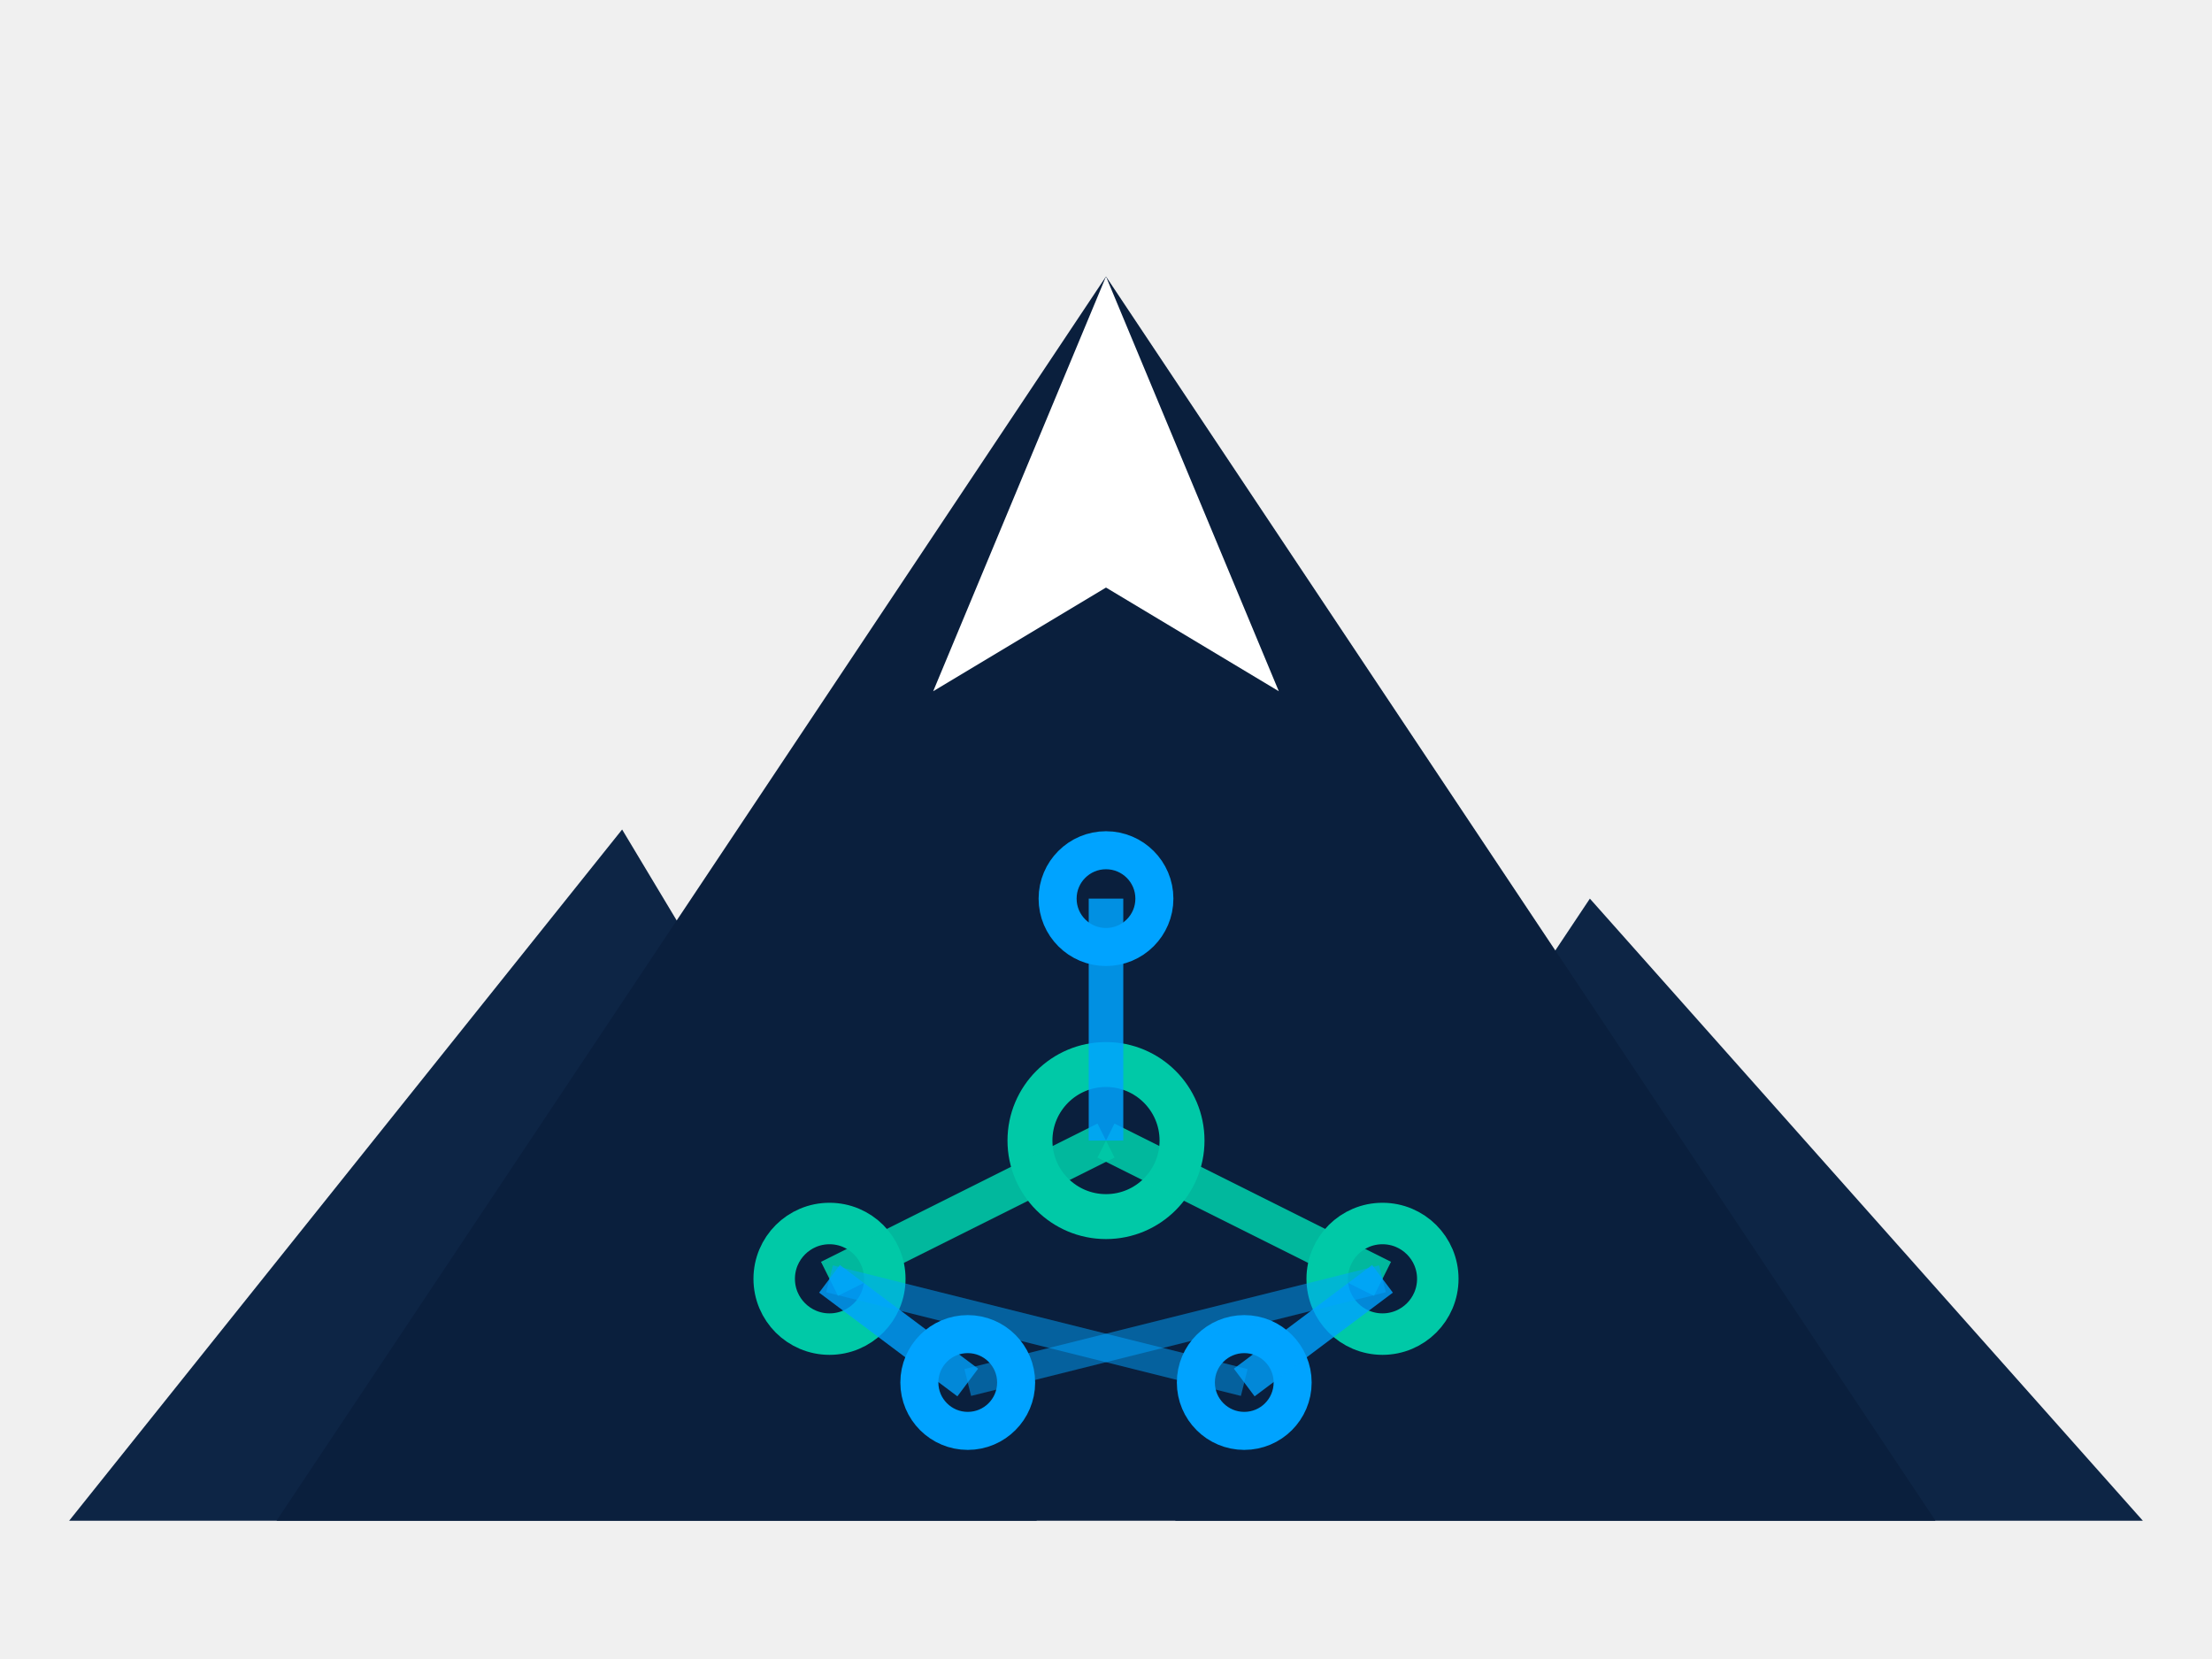
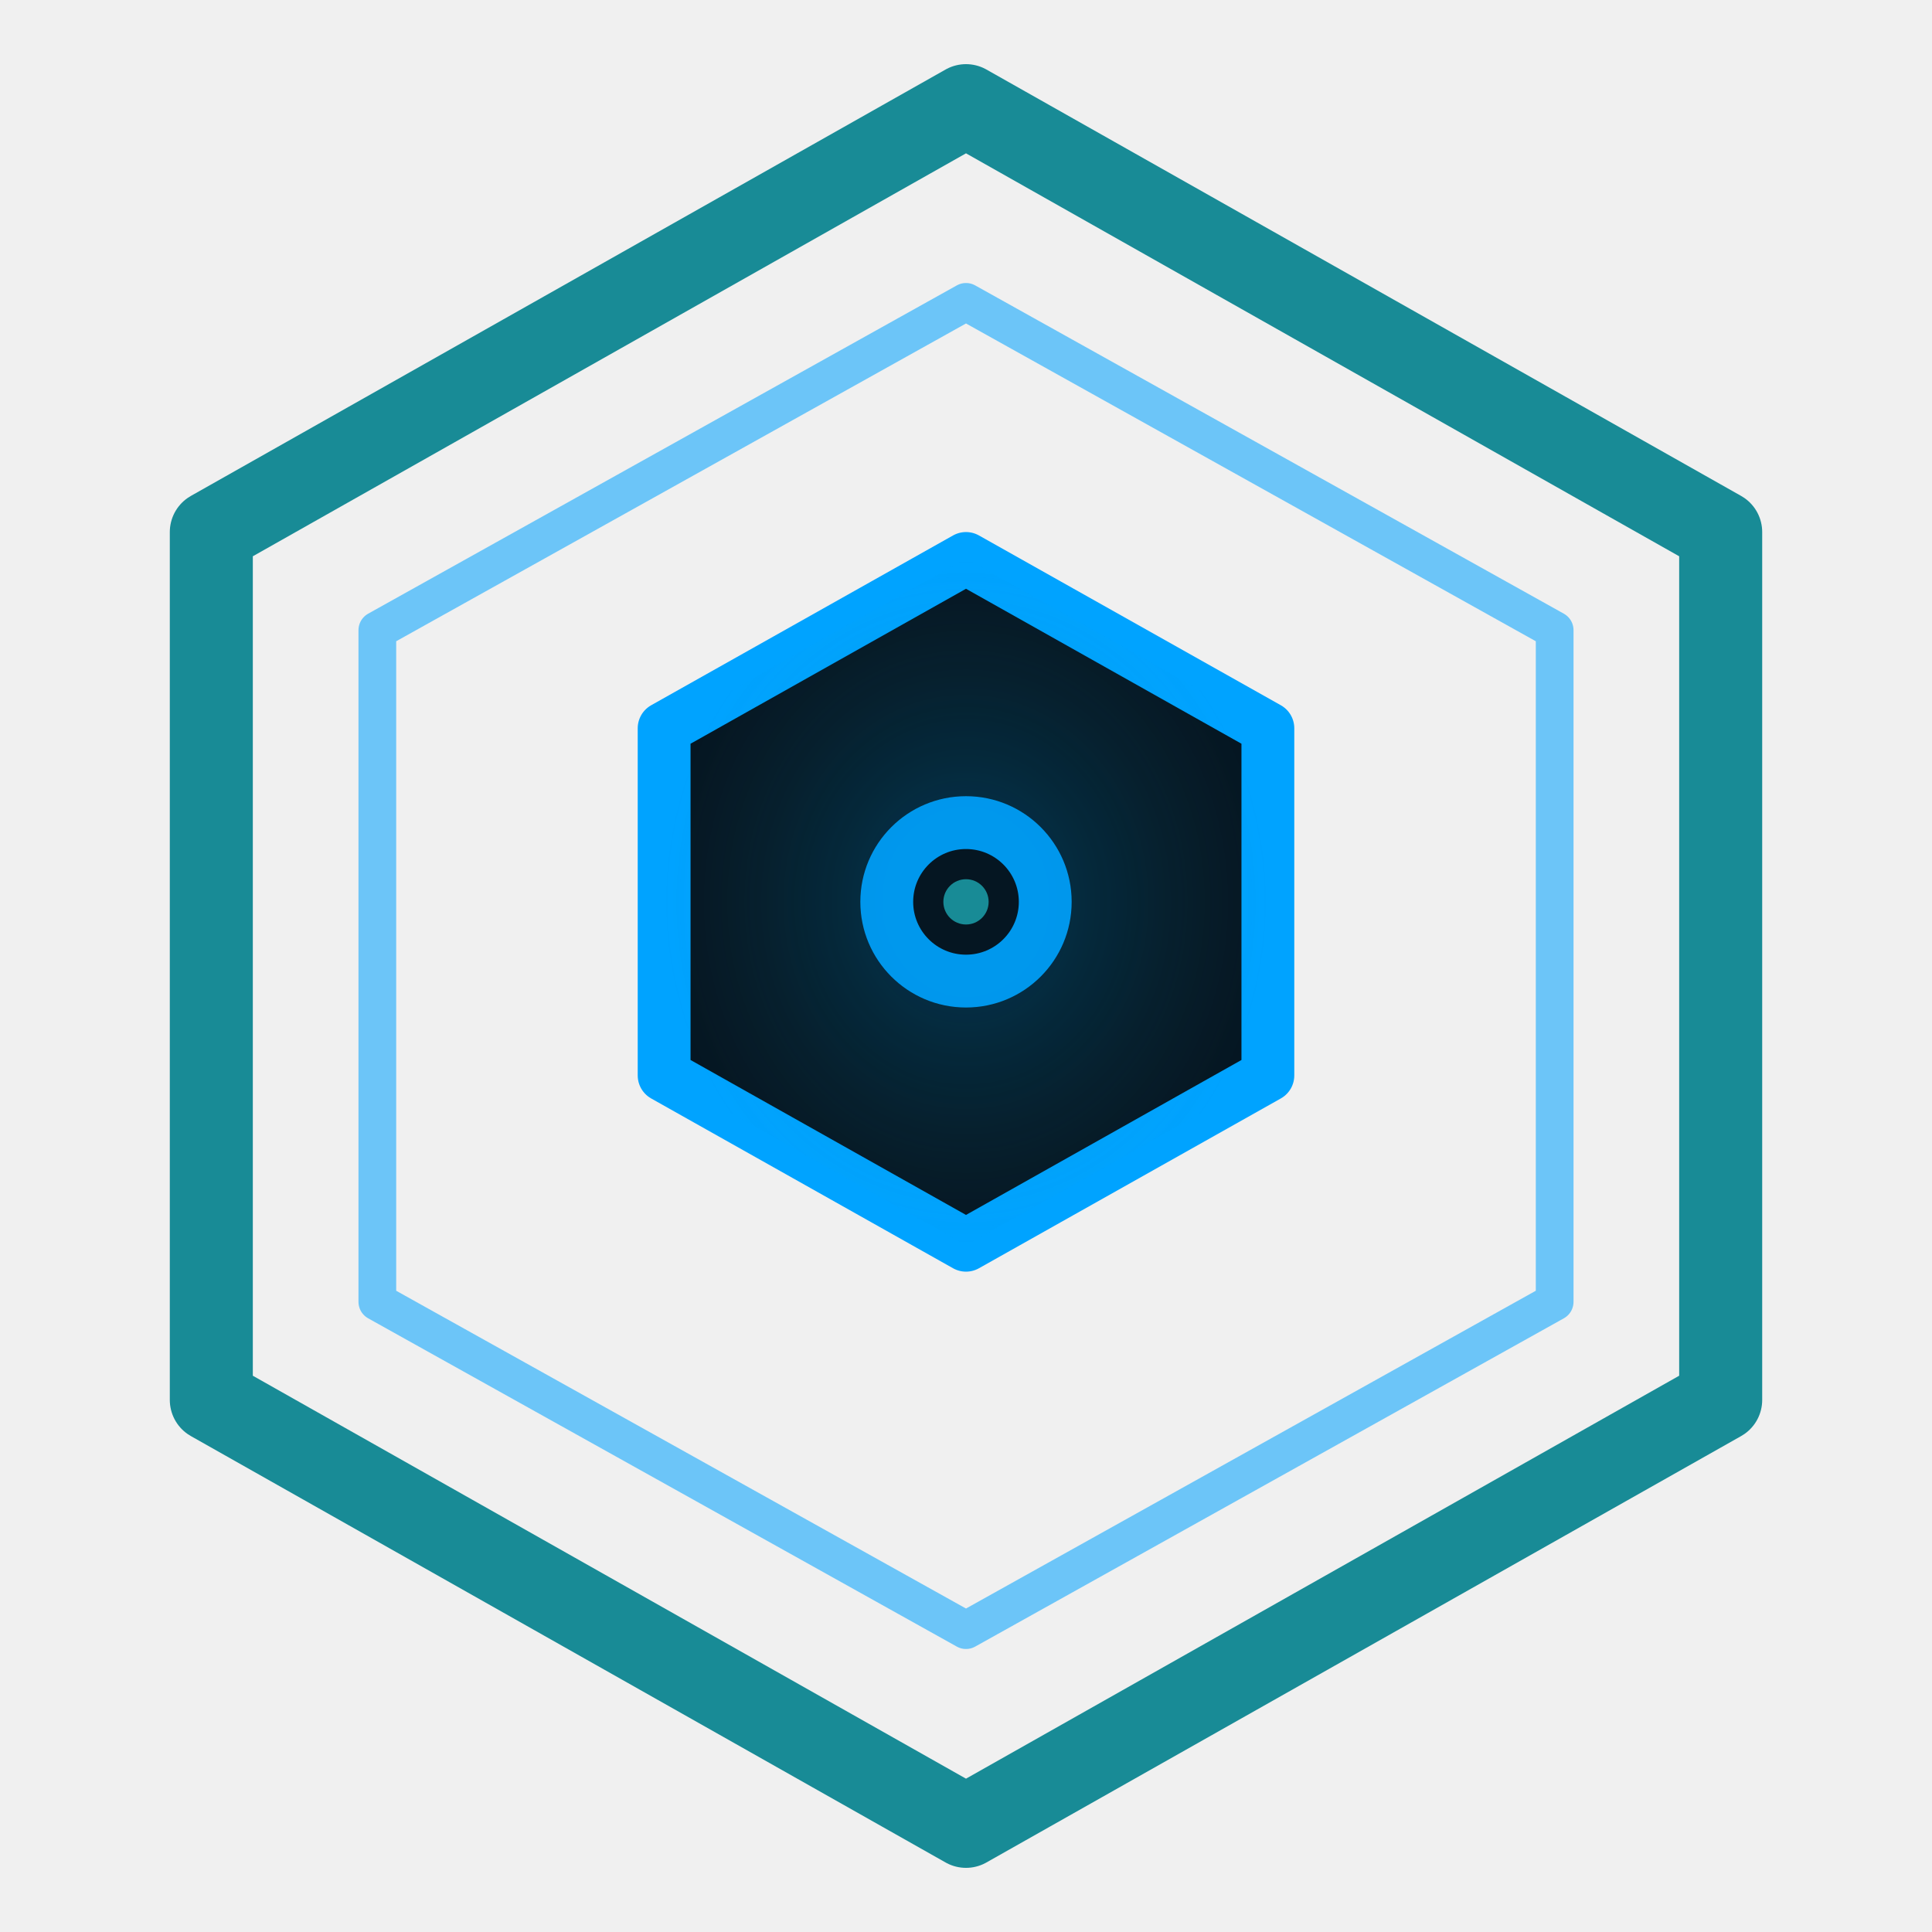
- <svg xmlns="http://www.w3.org/2000/svg" viewBox="0 0 64 48" width="64" height="48">
-   <polygon points="2,44 18,24 30,44" fill="#0d2545" />
-   <polygon points="34,44 46,26 62,44" fill="#0d2545" />
-   <polygon points="8,44 32,8 56,44" fill="#0a1f3d" />
-   <polygon points="32,8 27,20 32,17 37,20" fill="#ffffff" />
-   <circle cx="32" cy="33" r="2.2" fill="none" stroke="#00c9a7" stroke-width="1.3" />
-   <circle cx="24" cy="37" r="1.6" fill="none" stroke="#00c9a7" stroke-width="1.2" />
-   <circle cx="40" cy="37" r="1.6" fill="none" stroke="#00c9a7" stroke-width="1.2" />
-   <circle cx="28" cy="40" r="1.4" fill="none" stroke="#00A3FF" stroke-width="1.1" />
-   <circle cx="36" cy="40" r="1.4" fill="none" stroke="#00A3FF" stroke-width="1.1" />
-   <circle cx="32" cy="26" r="1.4" fill="none" stroke="#00A3FF" stroke-width="1.1" />
-   <line x1="32" y1="33" x2="24" y2="37" stroke="#00c9a7" stroke-width="1.1" opacity="0.9" />
-   <line x1="32" y1="33" x2="40" y2="37" stroke="#00c9a7" stroke-width="1.1" opacity="0.9" />
-   <line x1="32" y1="33" x2="32" y2="26" stroke="#00A3FF" stroke-width="1" opacity="0.85" />
-   <line x1="24" y1="37" x2="28" y2="40" stroke="#00A3FF" stroke-width="1" opacity="0.8" />
-   <line x1="40" y1="37" x2="36" y2="40" stroke="#00A3FF" stroke-width="1" opacity="0.8" />
-   <line x1="24" y1="37" x2="36" y2="40" stroke="#00A3FF" stroke-width="0.8" opacity="0.5" />
-   <line x1="28" y1="40" x2="40" y2="37" stroke="#00A3FF" stroke-width="0.8" opacity="0.5" />
+ <svg xmlns="http://www.w3.org/2000/svg" viewBox="0 0 512 512" fill="none">
+   <polygon points="256,28 456,141 456,371 256,484 56,371 56,141" fill="none" stroke="#188B96" stroke-width="22" stroke-linejoin="round" />
+   <polygon points="256,80 412,167 412,345 256,432 100,345 100,167" fill="none" stroke="#00A3FF" stroke-width="10" stroke-linejoin="round" opacity="0.55" />
+   <polygon points="256,148 336,193 336,285 256,330 176,285 176,193" fill="#051622" stroke="#00A3FF" stroke-width="14" stroke-linejoin="round" />
+   <polygon points="256,148 336,193 336,285 256,330 176,285 176,193" fill="url(#coreGlow)" opacity="0.7" />
+   <circle cx="256" cy="239" r="28" fill="#00A3FF" opacity="0.9" />
+   <circle cx="256" cy="239" r="14" fill="#051622" />
+   <circle cx="256" cy="239" r="6" fill="#188B96" />
+   <defs>
+     <radialGradient id="coreGlow" cx="50%" cy="50%" r="50%">
+       <stop offset="0%" stop-color="#00A3FF" stop-opacity="0.35" />
+       <stop offset="100%" stop-color="#188B96" stop-opacity="0" />
+     </radialGradient>
+   </defs>
</svg>
